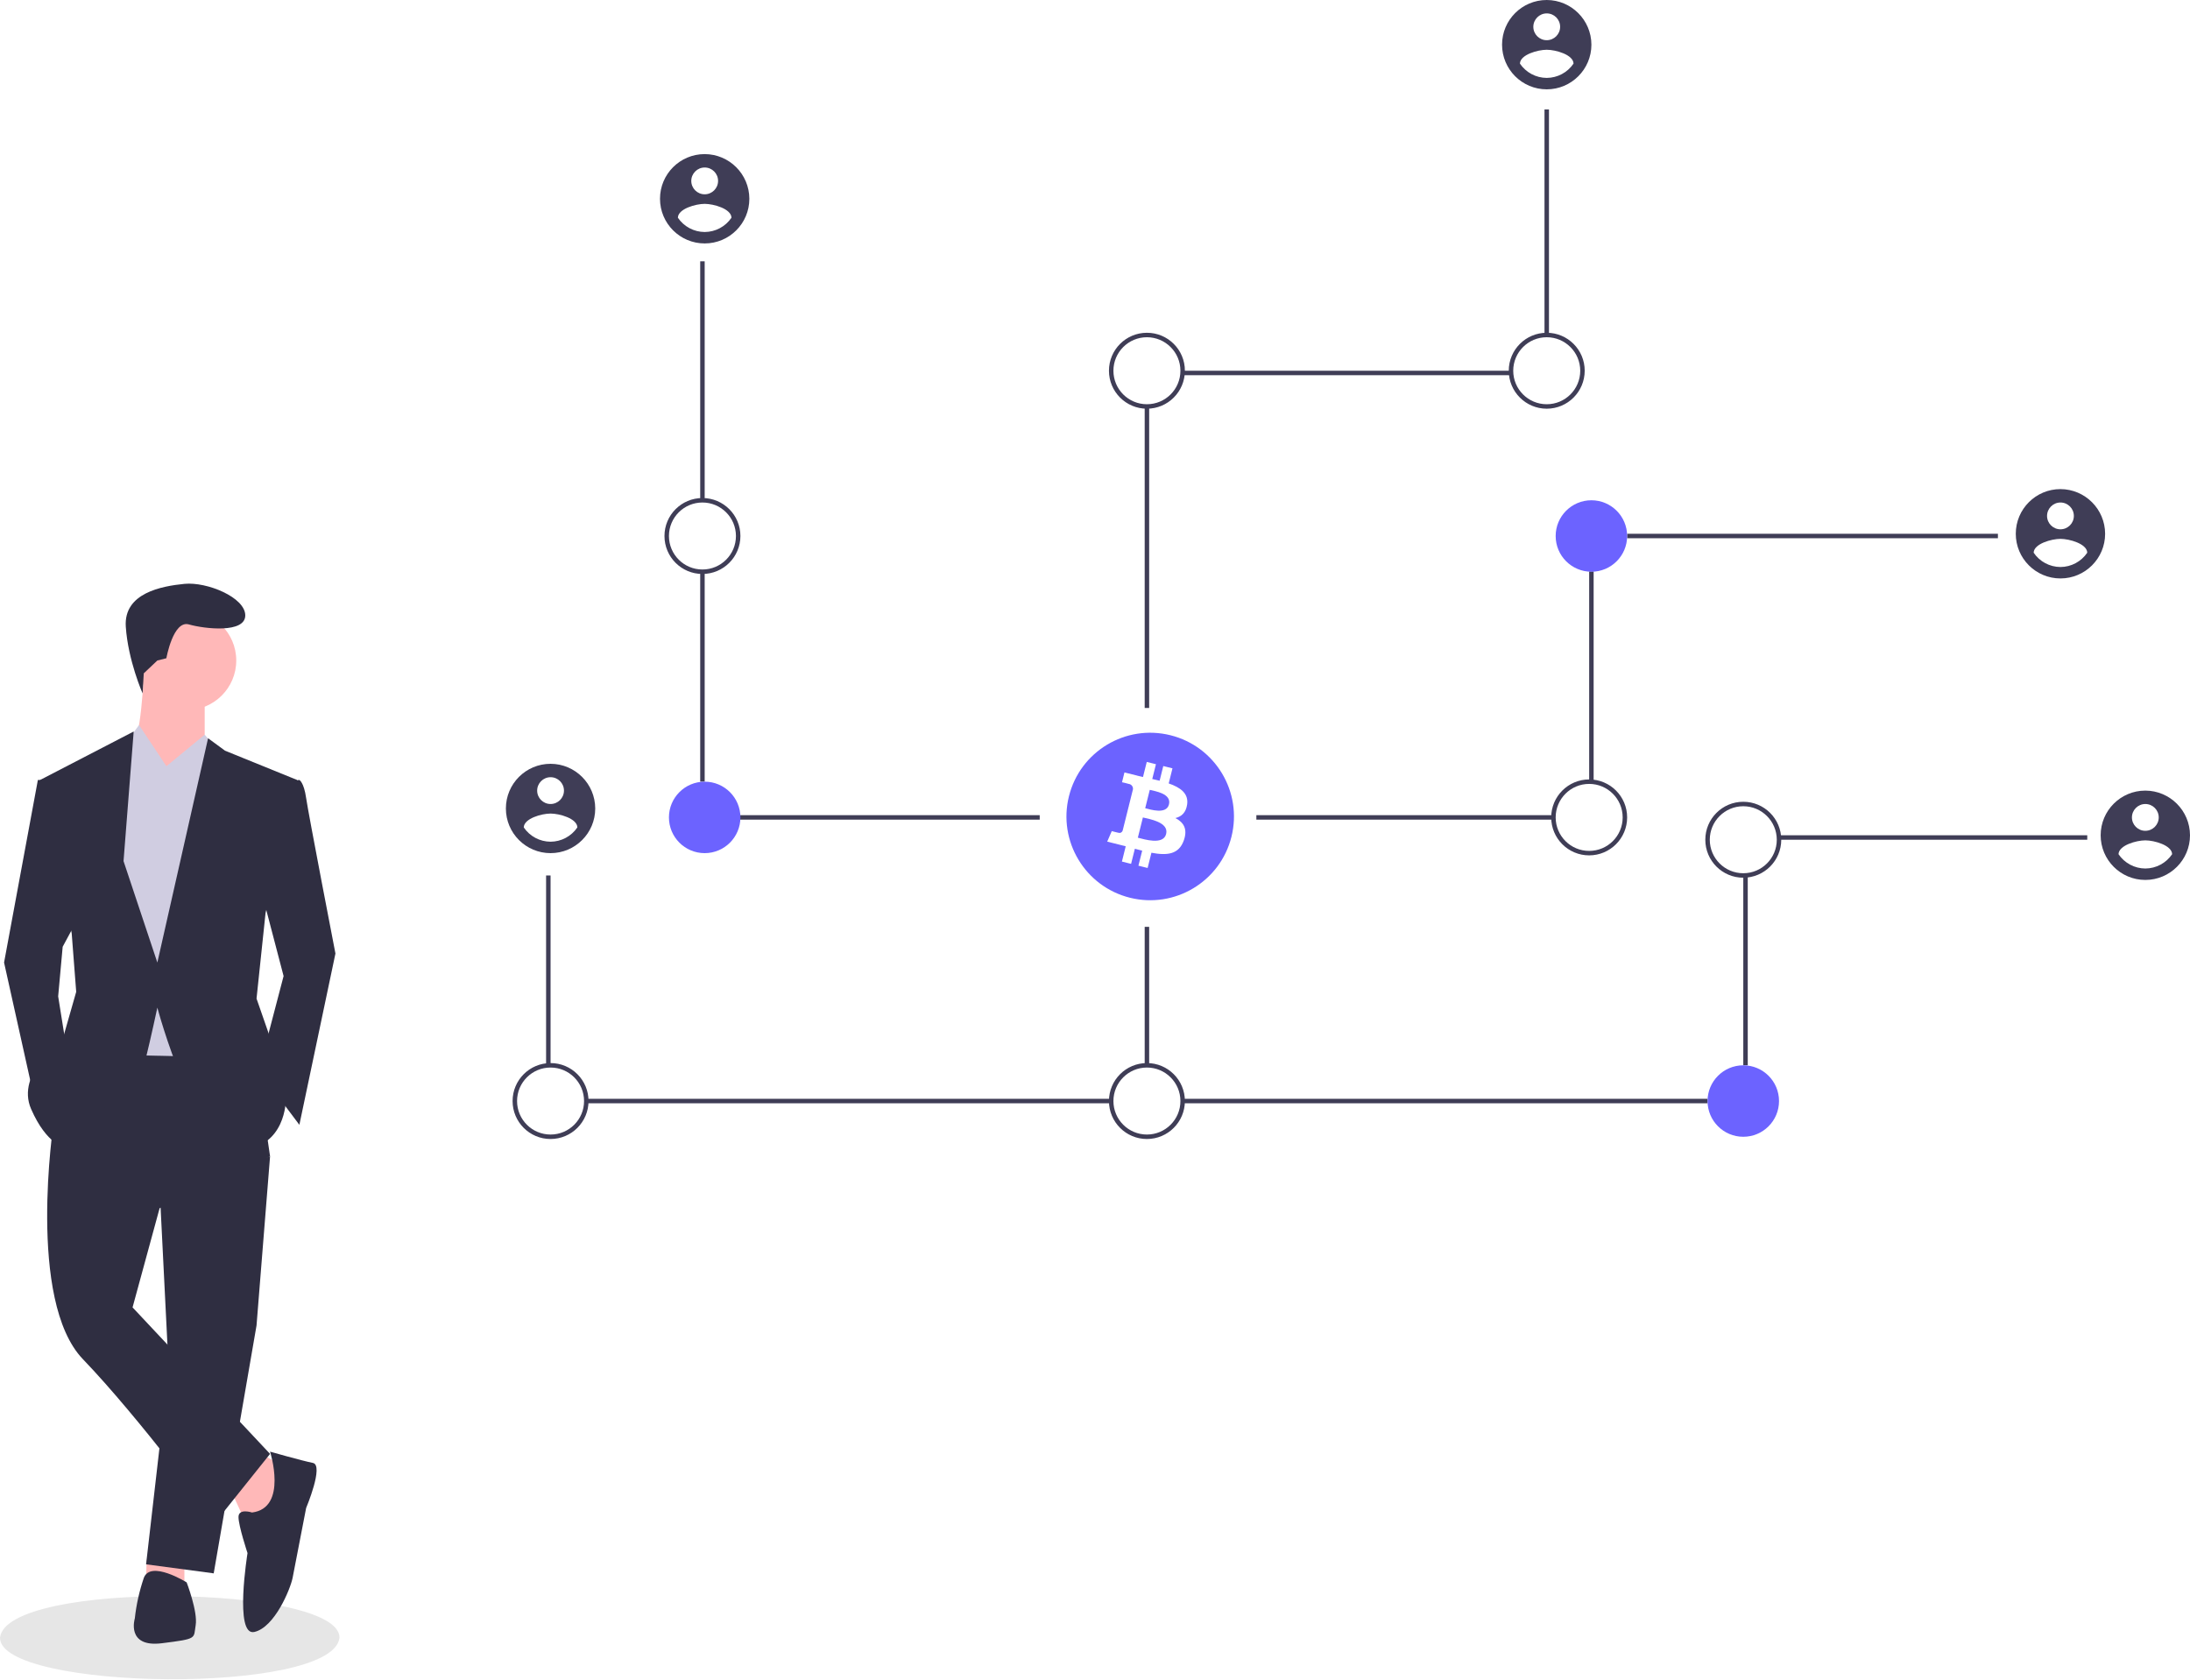
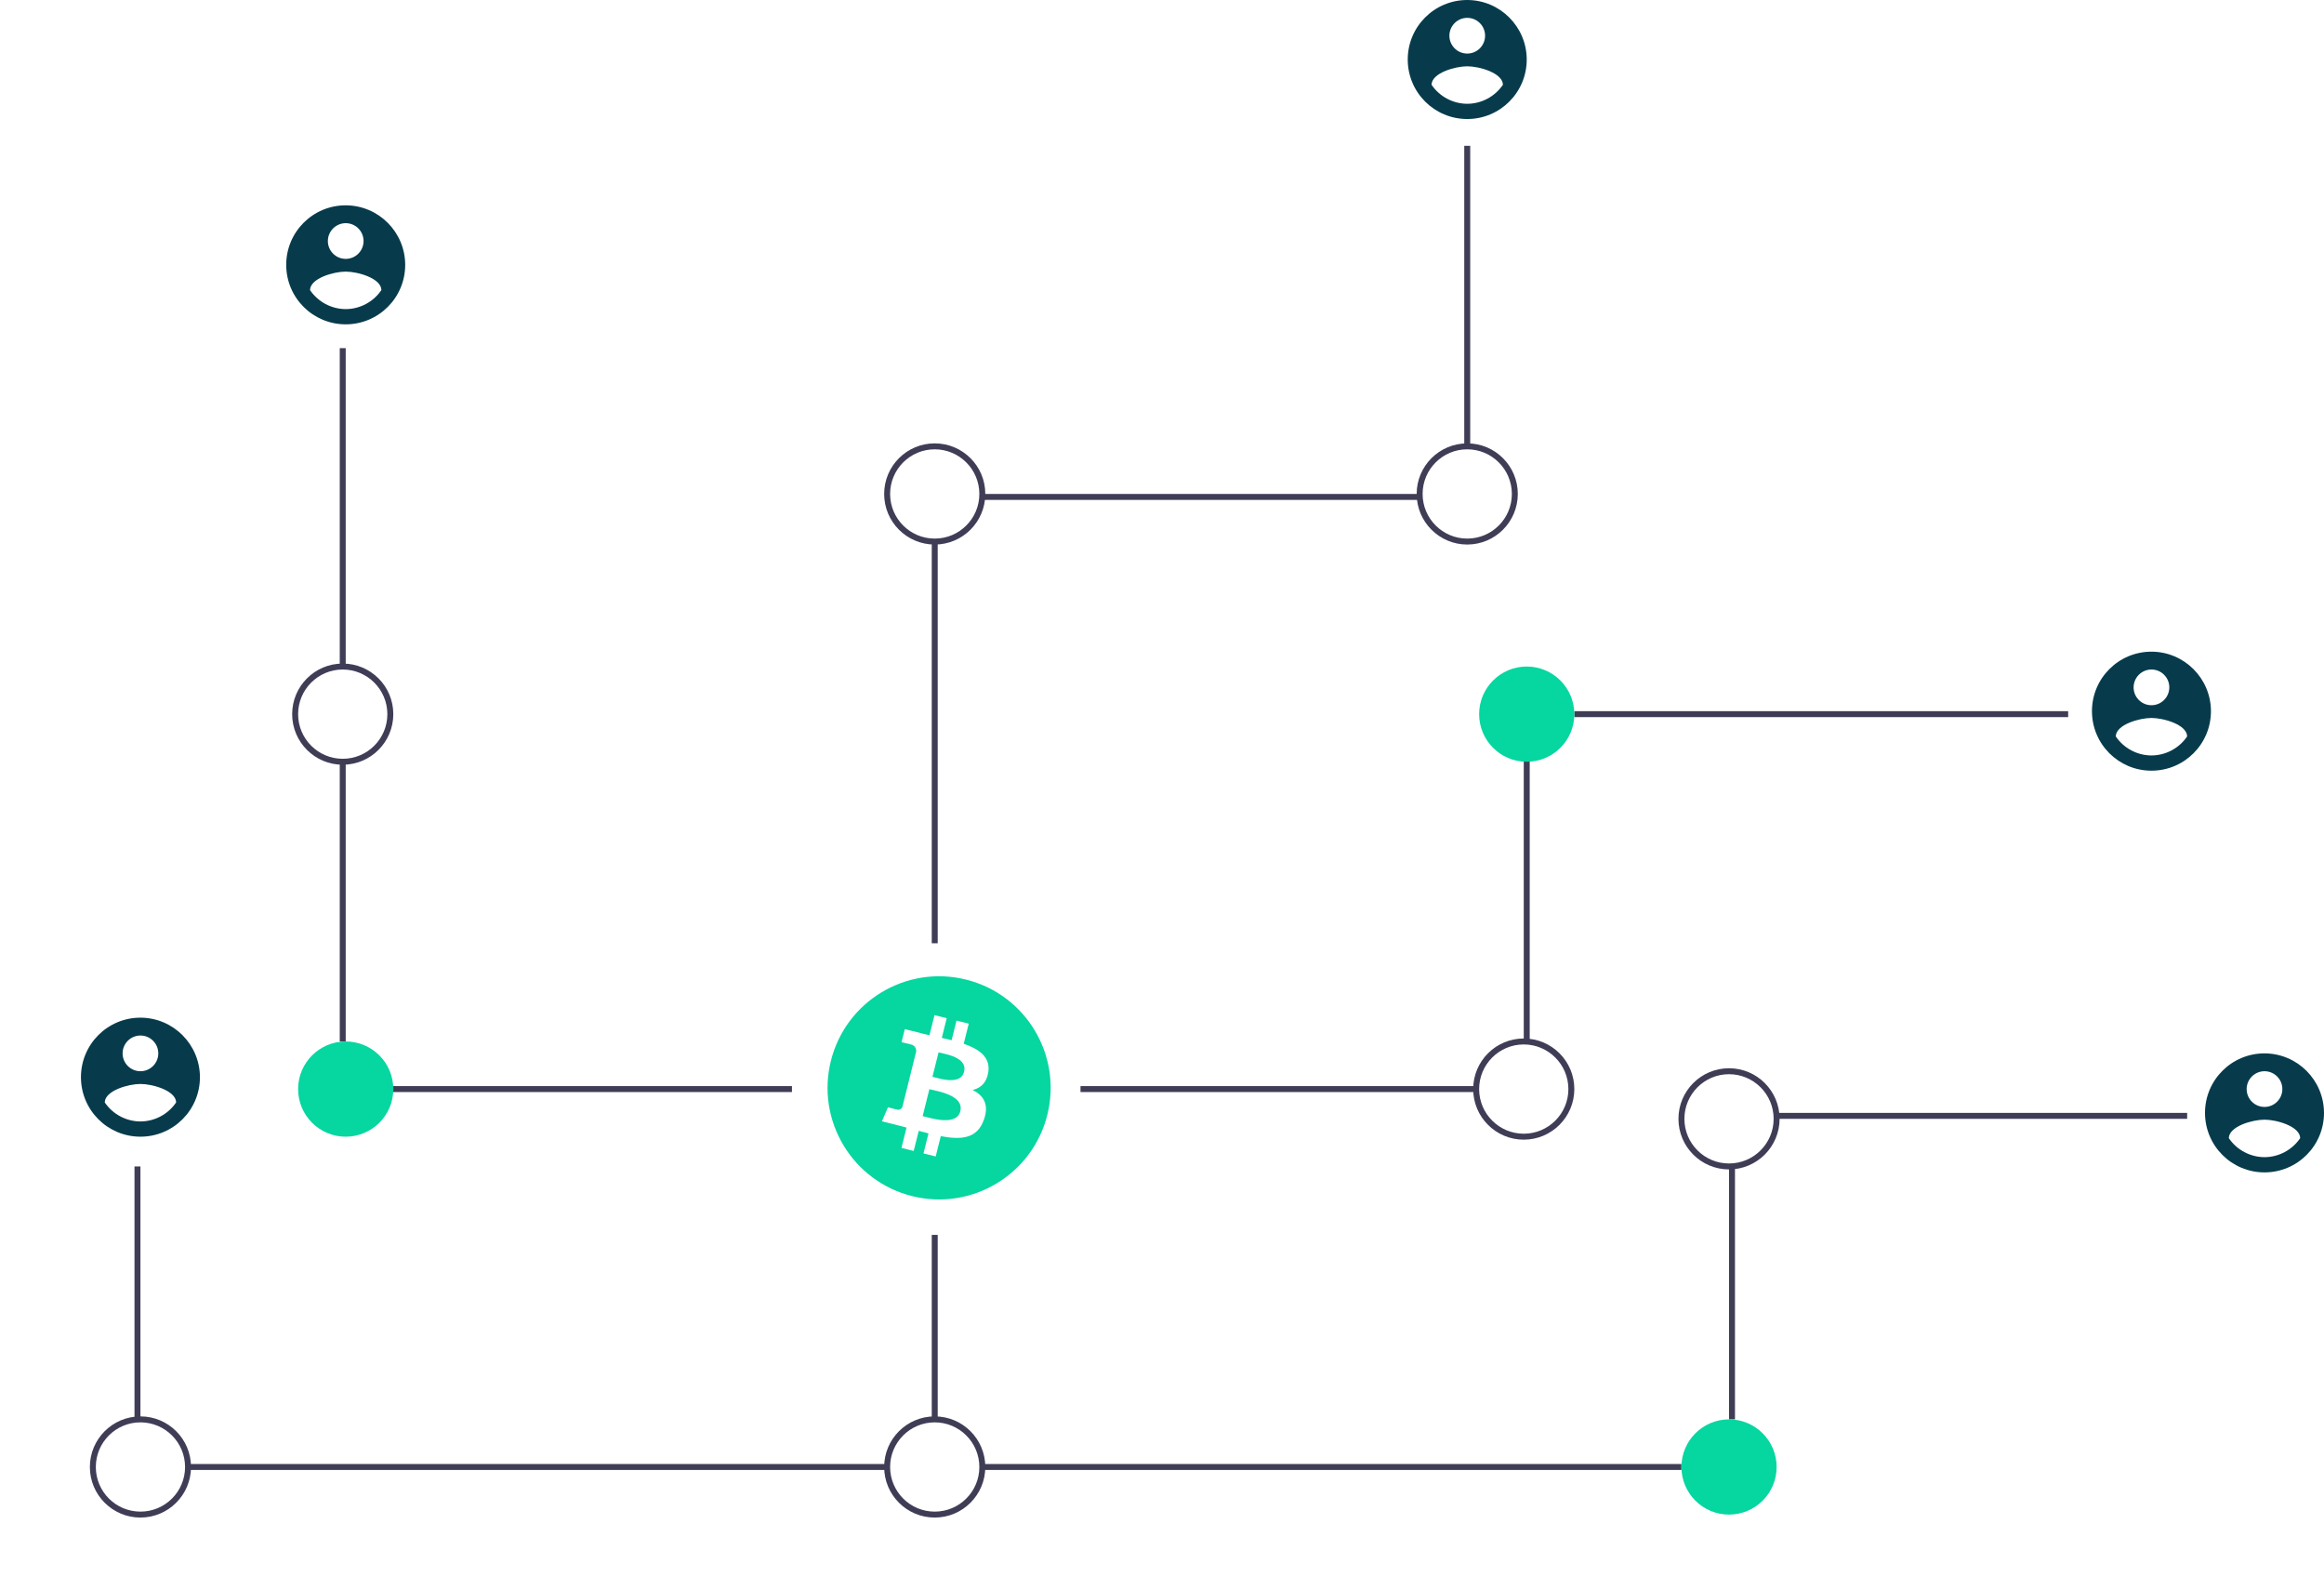
- <svg xmlns="http://www.w3.org/2000/svg" id="fb0462f1-4822-46c6-85a1-002b71cfcb82" data-name="Layer 1" width="980.494" height="751.895" viewBox="0 0 980.494 751.895">
-   <rect x="313.494" y="117" width="2" height="107" fill="#3f3d56" />
-   <rect x="313.494" y="255.85" width="2" height="94.149" fill="#3f3d56" />
-   <rect x="310.494" y="365" width="155" height="2" fill="#3f3d56" />
-   <rect x="244.494" y="392" width="2" height="85" fill="#3f3d56" />
-   <rect x="262.494" y="492" width="235" height="2" fill="#3f3d56" />
-   <path d="M623.247,551.052" transform="translate(-109.7531 -74.05234)" fill="none" stroke="#3f3d56" stroke-miterlimit="10" stroke-width="2" />
-   <path d="M623.247,469.052" transform="translate(-109.7531 -74.05234)" fill="none" stroke="#3f3d56" stroke-miterlimit="10" stroke-width="2" />
-   <rect x="691.494" y="49" width="2" height="101" fill="#3f3d56" />
-   <rect x="529.46" y="166" width="147.034" height="2" fill="#3f3d56" />
-   <rect x="512.494" y="182" width="2" height="135" fill="#3f3d56" />
-   <path d="M424.247,331.052a17,17,0,1,1,17-17A17.019,17.019,0,0,1,424.247,331.052Zm0-32a15,15,0,1,0,15,15A15.017,15.017,0,0,0,424.247,299.052Z" transform="translate(-109.7531 -74.05234)" fill="#3f3d56" />
-   <path d="M356.247,584.052a17,17,0,1,1,17-17A17.019,17.019,0,0,1,356.247,584.052Zm0-32a15,15,0,1,0,15,15A15.017,15.017,0,0,0,356.247,552.052Z" transform="translate(-109.7531 -74.05234)" fill="#3f3d56" />
-   <circle cx="315.494" cy="366" r="16" fill="#6c63ff" />
-   <rect x="728.494" y="239" width="166" height="2" fill="#3f3d56" />
-   <rect x="711.494" y="255.85" width="2" height="94.149" fill="#3f3d56" />
-   <rect x="562.494" y="365" width="133" height="2" fill="#3f3d56" />
-   <rect x="796.494" y="374" width="138" height="2" fill="#3f3d56" />
-   <rect x="780.494" y="392" width="2" height="85" fill="#3f3d56" />
-   <rect x="529.494" y="492" width="235" height="2" fill="#3f3d56" />
-   <rect x="512.494" y="415" width="2" height="62" fill="#3f3d56" />
-   <circle cx="712.494" cy="240" r="16" fill="#6c63ff" />
-   <path d="M802.247,257.052a17,17,0,1,1,17-17A17.019,17.019,0,0,1,802.247,257.052Zm0-32a15,15,0,1,0,15,15A15.017,15.017,0,0,0,802.247,225.052Z" transform="translate(-109.7531 -74.05234)" fill="#3f3d56" />
-   <path d="M623.247,257.052a17,17,0,1,1,17-17A17.019,17.019,0,0,1,623.247,257.052Zm0-32a15,15,0,1,0,15,15A15.017,15.017,0,0,0,623.247,225.052Z" transform="translate(-109.7531 -74.05234)" fill="#3f3d56" />
-   <path d="M890.247,467.052a17,17,0,1,1,17-17A17.019,17.019,0,0,1,890.247,467.052Zm0-32a15,15,0,1,0,15,15A15.017,15.017,0,0,0,890.247,435.052Z" transform="translate(-109.7531 -74.05234)" fill="#3f3d56" />
-   <circle cx="780.494" cy="493" r="16" fill="#6c63ff" />
-   <path d="M623.247,584.052a17,17,0,1,1,17-17A17.019,17.019,0,0,1,623.247,584.052Zm0-32a15,15,0,1,0,15,15A15.017,15.017,0,0,0,623.247,552.052Z" transform="translate(-109.7531 -74.05234)" fill="#3f3d56" />
-   <path d="M821.247,457.052a17,17,0,1,1,17-17A17.019,17.019,0,0,1,821.247,457.052Zm0-32a15,15,0,1,0,15,15A15.017,15.017,0,0,0,821.247,425.052Z" transform="translate(-109.7531 -74.05234)" fill="#3f3d56" />
-   <path d="M356.247,416.052a20,20,0,1,0,20,20A20.059,20.059,0,0,0,356.247,416.052Zm0,6a6,6,0,1,1-6,6,6.02,6.02,0,0,1,6-6Zm0,28.885a14.57,14.57,0,0,1-12-6.404c.096-4,8-6.202,12-6.202s11.904,2.202,12,6.202a14.594,14.594,0,0,1-12,6.404Z" transform="translate(-109.7531 -74.05234)" fill="#3f3d56" />
-   <path d="M425.247,143.052a20,20,0,1,0,20,20A20.059,20.059,0,0,0,425.247,143.052Zm0,6a6,6,0,1,1-6,6,6.02,6.02,0,0,1,6-6Zm0,28.885a14.57,14.57,0,0,1-12-6.404c.096-4,8-6.202,12-6.202s11.904,2.202,12,6.202a14.594,14.594,0,0,1-12,6.404Z" transform="translate(-109.7531 -74.05234)" fill="#3f3d56" />
-   <path d="M802.247,74.052a20,20,0,1,0,20,20A20.059,20.059,0,0,0,802.247,74.052Zm0,6a6,6,0,1,1-6,6,6.02,6.02,0,0,1,6-6Zm0,28.885a14.57,14.57,0,0,1-12-6.404c.096-4,8-6.202,12-6.202s11.904,2.202,12,6.202a14.594,14.594,0,0,1-12,6.404Z" transform="translate(-109.7531 -74.05234)" fill="#3f3d56" />
-   <path d="M1032.247,293.052a20,20,0,1,0,20,20A20.059,20.059,0,0,0,1032.247,293.052Zm0,6a6,6,0,1,1-6,6,6.02,6.02,0,0,1,6-6Zm0,28.885a14.57,14.57,0,0,1-12-6.404c.096-4,8-6.202,12-6.202s11.904,2.202,12,6.202a14.594,14.594,0,0,1-12,6.404Z" transform="translate(-109.7531 -74.05234)" fill="#3f3d56" />
-   <path d="M1070.247,428.052a20,20,0,1,0,20,20A20.059,20.059,0,0,0,1070.247,428.052Zm0,6a6,6,0,1,1-6,6,6.02,6.02,0,0,1,6-6Zm0,28.885a14.57,14.57,0,0,1-12-6.404c.096-4,8-6.202,12-6.202s11.904,2.202,12,6.202a14.594,14.594,0,0,1-12,6.404Z" transform="translate(-109.7531 -74.05234)" fill="#3f3d56" />
-   <path d="M624.525,427.719l-2.049,8.215c2.323.579,9.483,2.941,10.643-1.708C634.328,429.379,626.848,428.298,624.525,427.719Z" transform="translate(-109.7531 -74.05234)" fill="#6c63ff" />
-   <path d="M621.443,440.08l-2.26,9.058c2.789.693,11.392,3.455,12.664-1.655C633.176,442.155,624.232,440.776,621.443,440.08Z" transform="translate(-109.7531 -74.05234)" fill="#6c63ff" />
-   <path d="M633.787,403.264a37.493,37.493,0,1,0,27.308,45.451A37.487,37.487,0,0,0,633.787,403.264Zm7.462,31.037c-.541,3.653-2.565,5.422-5.254,6.041,3.691,1.921,5.57,4.869,3.78,9.979-2.22,6.345-7.497,6.881-14.512,5.553l-1.703,6.824-4.115-1.025,1.68-6.733q-1.644-.407-3.279-.85l-1.686,6.764-4.11-1.026,1.703-6.836c-.961-.246-1.937-.508-2.933-.757l-5.354-1.336,2.042-4.709s3.032.807,2.991.747a1.496,1.496,0,0,0,1.885-.978l2.691-10.787c.151.037.298.073.434.108a3.496,3.496,0,0,0-.427-.137l1.919-7.701a2.189,2.189,0,0,0-1.917-2.392c.065-.044-2.988-.743-2.988-.743l1.095-4.395,5.675,1.417-.005.021c.853.212,1.732.413,2.628.617l1.686-6.757,4.112,1.025-1.652,6.625c1.104.252,2.215.506,3.297.775l1.641-6.581,4.114,1.025-1.685,6.76C638.196,426.628,641.995,429.31,641.249,434.301Z" transform="translate(-109.7531 -74.05234)" fill="#6c63ff" />
-   <path d="M261.753,807.346c-2.845,25.876-152.226,23.704-151.999-.002C112.599,781.47,261.979,783.642,261.753,807.346Z" transform="translate(-109.7531 -74.05234)" fill="#e6e6e6" />
-   <polygon points="103.754 668.156 109.81 681.276 120.911 680.267 127.976 657.054 116.874 650.999 103.754 668.156" fill="#ffb8b8" />
-   <polygon points="65.642 698.373 65.403 707.516 82.56 708.525 82.56 697.424 65.642 698.373" fill="#ffb8b8" />
-   <polygon points="71.458 531.908 75.495 612.647 65.403 700.451 95.68 704.488 114.856 593.472 120.911 517.778 71.458 531.908" fill="#2f2e41" />
-   <path d="M133.777,576.692s-12.111,79.73,13.12,105.971,59.545,72.666,59.545,72.666l24.222-30.277L169.101,659.45l12.111-44.407,49.453-23.213-8.074-55.508-72.666-1.009Z" transform="translate(-109.7531 -74.05234)" fill="#2f2e41" />
-   <circle cx="83.569" cy="295.744" r="22.203" fill="#ffb8b8" />
-   <path d="M174.147,374.843s-1.009,31.287-6.055,35.324,18.166,21.194,18.166,21.194l15.139-24.222V384.935Z" transform="translate(-109.7531 -74.05234)" fill="#ffb8b8" />
-   <polygon points="74.486 343.179 62.233 324.677 55.31 334.096 45.218 362.355 53.292 472.362 100.726 473.371 106.782 347.216 91.643 329.05 74.486 343.179" fill="#d0cde1" />
-   <path d="M235.711,424.296l8.074-1.009s2.018,1.009,3.028,8.074,13.12,69.638,13.12,69.638l-16.148,76.703-18.166-24.222,11.102-42.388-11.102-42.388Z" transform="translate(-109.7531 -74.05234)" fill="#2f2e41" />
-   <polygon points="23.015 349.234 16.959 349.234 1.821 430.983 15.95 494.566 30.079 471.353 26.042 446.122 28.061 423.919 35.126 410.798 23.015 349.234" fill="#2f2e41" />
-   <path d="M222.59,751.291s-6.055-2.018-6.055,2.018,4.037,16.148,4.037,16.148-6.055,37.342,3.028,35.324,16.148-19.176,17.157-24.222,6.055-31.287,6.055-31.287,8.074-19.176,3.028-20.185-19.176-5.046-19.176-5.046S238.738,749.273,222.59,751.291Z" transform="translate(-109.7531 -74.05234)" fill="#2f2e41" />
-   <path d="M193.322,782.578s-16.148-10.092-19.176-2.018a84.801,84.801,0,0,0-4.037,18.166s-4.037,13.12,12.111,11.102,14.129-2.018,15.139-8.074S193.322,782.578,193.322,782.578Z" transform="translate(-109.7531 -74.05234)" fill="#2f2e41" />
-   <path d="M180.202,369.797l4.037-1.009s3.028-17.157,10.092-15.139,25.231,4.037,25.231-4.037-17.157-15.139-27.25-14.129-27.25,4.037-26.24,19.176,7.522,29.865,7.522,29.865l.526-8.976Z" transform="translate(-109.7531 -74.05234)" fill="#2f2e41" />
-   <polygon points="91.643 355.29 74.486 343.179 91.643 329.05 97.6 336.197 91.643 355.29" fill="#d0cde1" />
-   <polygon points="59.347 354.281 74.486 343.179 62.375 325.013 55.31 334.096 59.347 354.281" fill="#d0cde1" />
-   <path d="M242.775,423.287l-32.296-13.12-7.569-5.551-22.708,100.42-15.139-45.416,4.542-58.032-41.884,21.699L141.851,491.915l2.018,26.24L137.814,539.35s-21.194,15.139-14.129,31.287,15.139,17.157,15.139,17.157,34.314-32.296,36.333-40.37,5.046-22.203,5.046-22.203,17.157,64.592,37.342,63.582,20.185-22.203,20.185-22.203l-5.046-22.203L224.609,521.183l4.037-38.351Z" transform="translate(-109.7531 -74.05234)" fill="#2f2e41" />
+ <svg xmlns="http://www.w3.org/2000/svg" version="1.1" id="fb0462f1-4822-46c6-85a1-002b71cfcb82" x="0px" y="0px" viewBox="0 0 781.21 529.88" style="enable-background:new 0 0 781.21 529.88;" xml:space="preserve">
+   <style type="text/css">
+ 	.st0{fill:#3F3D56;}
+ 	.st1{fill:none;stroke:#3F3D56;stroke-width:2;stroke-miterlimit:10;}
+ 	.st2{fill:#06D6A0;}
+ 	.st3{fill:#073B4C;}
+ </style>
+   <rect x="114.21" y="117" class="st0" width="2" height="107" />
+   <rect x="114.21" y="255.85" class="st0" width="2" height="94.15" />
+   <rect x="111.21" y="365" class="st0" width="155" height="2" />
+   <rect x="45.21" y="392" class="st0" width="2" height="85" />
+   <rect x="63.21" y="492" class="st0" width="235" height="2" />
+   <path class="st1" d="M314.21,477" />
+   <path class="st1" d="M314.21,395" />
+   <rect x="492.21" y="49" class="st0" width="2" height="101" />
+   <rect x="330.18" y="166" class="st0" width="147.03" height="2" />
+   <rect x="313.21" y="182" class="st0" width="2" height="135" />
+   <path class="st0" d="M115.21,257c-9.39,0-17-7.61-17-17s7.61-17,17-17s17,7.61,17,17C132.2,249.38,124.6,256.99,115.21,257z   M115.21,225c-8.28,0-15,6.72-15,15s6.72,15,15,15s15-6.72,15-15C130.2,231.72,123.49,225.01,115.21,225z" />
+   <path class="st0" d="M47.21,510c-9.39,0-17-7.61-17-17s7.61-17,17-17s17,7.61,17,17l0,0C64.2,502.38,56.6,509.99,47.21,510z   M47.21,478c-8.28,0-15,6.72-15,15s6.72,15,15,15s15-6.72,15-15l0,0C62.2,484.72,55.49,478.01,47.21,478z" />
+   <circle class="st2" cx="116.21" cy="366" r="16" />
+   <rect x="529.21" y="239" class="st0" width="166" height="2" />
+   <rect x="512.21" y="255.85" class="st0" width="2" height="94.15" />
+   <rect x="363.21" y="365" class="st0" width="133" height="2" />
+   <rect x="597.21" y="374" class="st0" width="138" height="2" />
+   <rect x="581.21" y="392" class="st0" width="2" height="85" />
+   <rect x="330.21" y="492" class="st0" width="235" height="2" />
+   <rect x="313.21" y="415" class="st0" width="2" height="62" />
+   <circle class="st2" cx="513.21" cy="240" r="16" />
+   <path class="st0" d="M493.21,183c-9.39,0-17-7.61-17-17s7.61-17,17-17s17,7.61,17,17C510.2,175.38,502.6,182.99,493.21,183z   M493.21,151c-8.28,0-15,6.72-15,15s6.72,15,15,15s15-6.72,15-15C508.2,157.72,501.49,151.01,493.21,151L493.21,151z" />
+   <path class="st0" d="M314.21,183c-9.39,0-17-7.61-17-17s7.61-17,17-17s17,7.61,17,17C331.2,175.38,323.6,182.99,314.21,183z   M314.21,151c-8.28,0-15,6.72-15,15s6.72,15,15,15s15-6.72,15-15C329.2,157.72,322.49,151.01,314.21,151L314.21,151z" />
+   <path class="st0" d="M581.21,393c-9.39,0-17-7.61-17-17s7.61-17,17-17s17,7.61,17,17l0,0C598.2,385.38,590.6,392.99,581.21,393z   M581.21,361c-8.28,0-15,6.72-15,15s6.72,15,15,15s15-6.72,15-15l0,0C596.2,367.72,589.49,361.01,581.21,361z" />
+   <circle class="st2" cx="581.21" cy="493" r="16" />
+   <path class="st0" d="M314.21,510c-9.39,0-17-7.61-17-17s7.61-17,17-17s17,7.61,17,17l0,0C331.2,502.38,323.6,509.99,314.21,510z   M314.21,478c-8.28,0-15,6.72-15,15s6.72,15,15,15s15-6.72,15-15l0,0C329.2,484.72,322.49,478.01,314.21,478z" />
+   <path class="st0" d="M512.21,383c-9.39,0-17-7.61-17-17s7.61-17,17-17s17,7.61,17,17l0,0C529.2,375.38,521.6,382.99,512.21,383z   M512.21,351c-8.28,0-15,6.72-15,15s6.72,15,15,15s15-6.72,15-15C527.2,357.72,520.49,351.01,512.21,351z" />
+   <path class="st3" d="M47.21,342c-11.05,0-20,8.95-20,20s8.95,20,20,20s20-8.95,20-20C67.18,350.97,58.25,342.03,47.21,342z   M47.21,348c3.31,0,6,2.69,6,6s-2.69,6-6,6s-6-2.69-6-6C41.22,350.69,43.9,348.01,47.21,348z M47.21,376.88  c-4.81-0.02-9.3-2.42-12-6.4c0.1-4,8-6.2,12-6.2s11.9,2.2,12,6.2C56.51,374.46,52.02,376.86,47.21,376.88z" />
+   <path class="st3" d="M116.21,69c-11.05,0-20,8.95-20,20s8.95,20,20,20s20-8.95,20-20C136.18,77.97,127.25,69.03,116.21,69z   M116.21,75c3.31,0,6,2.69,6,6s-2.69,6-6,6s-6-2.69-6-6C110.22,77.69,112.9,75.01,116.21,75z M116.21,103.88  c-4.81-0.02-9.3-2.42-12-6.4c0.1-4,8-6.2,12-6.2s11.9,2.2,12,6.2C125.51,101.46,121.02,103.86,116.21,103.88z" />
+   <path class="st3" d="M493.21,0c-11.05,0-20,8.95-20,20s8.95,20,20,20s20-8.95,20-20C513.18,8.97,504.25,0.03,493.21,0z M493.21,6  c3.31,0,6,2.69,6,6s-2.69,6-6,6s-6-2.69-6-6C487.22,8.69,489.9,6.01,493.21,6z M493.21,34.88c-4.81-0.02-9.3-2.42-12-6.4  c0.1-4,8-6.2,12-6.2s11.9,2.2,12,6.2C502.51,32.46,498.02,34.86,493.21,34.88z" />
+   <path class="st3" d="M723.21,219c-11.05,0-20,8.95-20,20s8.95,20,20,20c11.05,0,20-8.95,20-20  C743.18,227.97,734.25,219.03,723.21,219z M723.21,225c3.31,0,6,2.69,6,6s-2.69,6-6,6s-6-2.69-6-6  C717.22,227.69,719.9,225.01,723.21,225z M723.21,253.88c-4.81-0.02-9.3-2.42-12-6.4c0.1-4,8-6.2,12-6.2s11.9,2.2,12,6.2  C732.51,251.46,728.02,253.86,723.21,253.88z" />
+   <path class="st3" d="M761.21,354c-11.05,0-20,8.95-20,20s8.95,20,20,20s20-8.95,20-20C781.18,362.97,772.25,354.03,761.21,354z   M761.21,360c3.31,0,6,2.69,6,6s-2.69,6-6,6s-6-2.69-6-6C755.22,362.69,757.9,360.01,761.21,360z M761.21,388.88  c-4.81-0.02-9.3-2.42-12-6.4c0.1-4,8-6.2,12-6.2s11.9,2.2,12,6.2C770.51,386.46,766.02,388.86,761.21,388.88z" />
+   <path class="st2" d="M315.49,353.67l-2.05,8.21c2.32,0.58,9.48,2.94,10.64-1.71C325.29,355.33,317.81,354.25,315.49,353.67z" />
+   <path class="st2" d="M312.41,366.03l-2.26,9.06c2.79,0.69,11.39,3.45,12.66-1.65C324.14,368.1,315.2,366.72,312.41,366.03z" />
+   <path class="st2" d="M324.75,329.21c-20.09-5.01-40.44,7.22-45.45,27.31s7.22,40.44,27.31,45.45c20.09,5.01,40.44-7.22,45.45-27.31  c5.01-20.09-7.21-40.44-27.3-45.45C324.76,329.21,324.76,329.21,324.75,329.21z M332.22,360.25c-0.54,3.65-2.57,5.42-5.25,6.04  c3.69,1.92,5.57,4.87,3.78,9.98c-2.22,6.35-7.5,6.88-14.51,5.55l-1.7,6.82l-4.11-1.02l1.68-6.73c-1.1-0.27-2.19-0.55-3.28-0.85  l-1.69,6.76l-4.11-1.03l1.7-6.84c-0.96-0.25-1.94-0.51-2.93-0.76l-5.35-1.34l2.04-4.71c0,0,3.03,0.81,2.99,0.75  c0.79,0.25,1.63-0.18,1.88-0.97c0,0,0-0.01,0-0.01l2.69-10.79c0.15,0.04,0.3,0.07,0.43,0.11c-0.14-0.05-0.28-0.1-0.43-0.14l1.92-7.7  c0.12-1.19-0.73-2.25-1.92-2.39c0.07-0.04-2.99-0.74-2.99-0.74l1.09-4.39l5.67,1.42l-0.01,0.02c0.85,0.21,1.73,0.41,2.63,0.62  l1.69-6.76l4.11,1.02l-1.65,6.63c1.1,0.25,2.22,0.51,3.3,0.77l1.64-6.58l4.11,1.02l-1.68,6.76  C329.16,352.58,332.96,355.26,332.22,360.25L332.22,360.25z" />
</svg>
